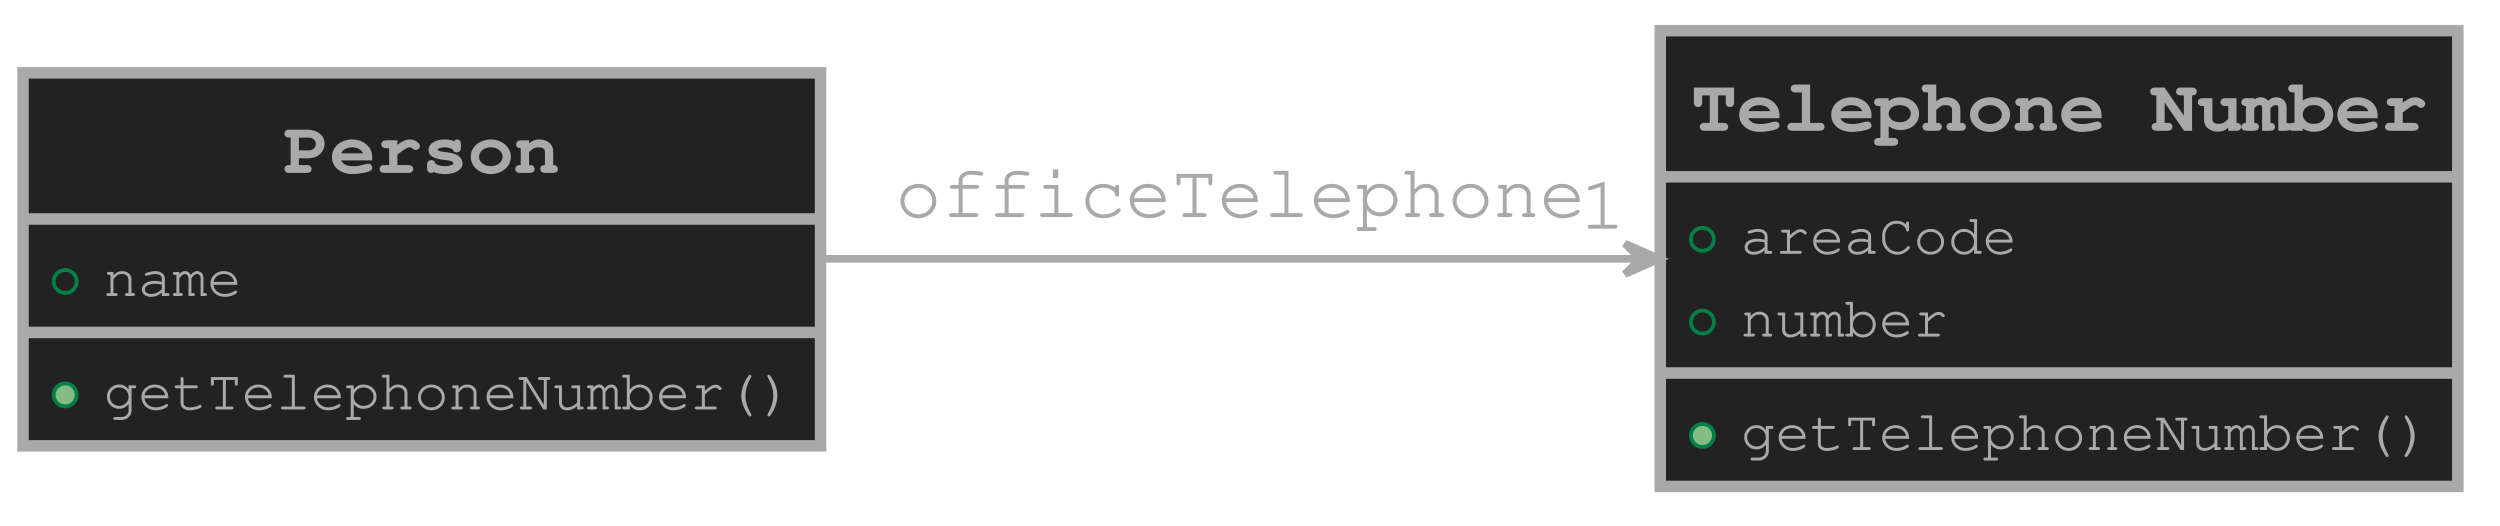
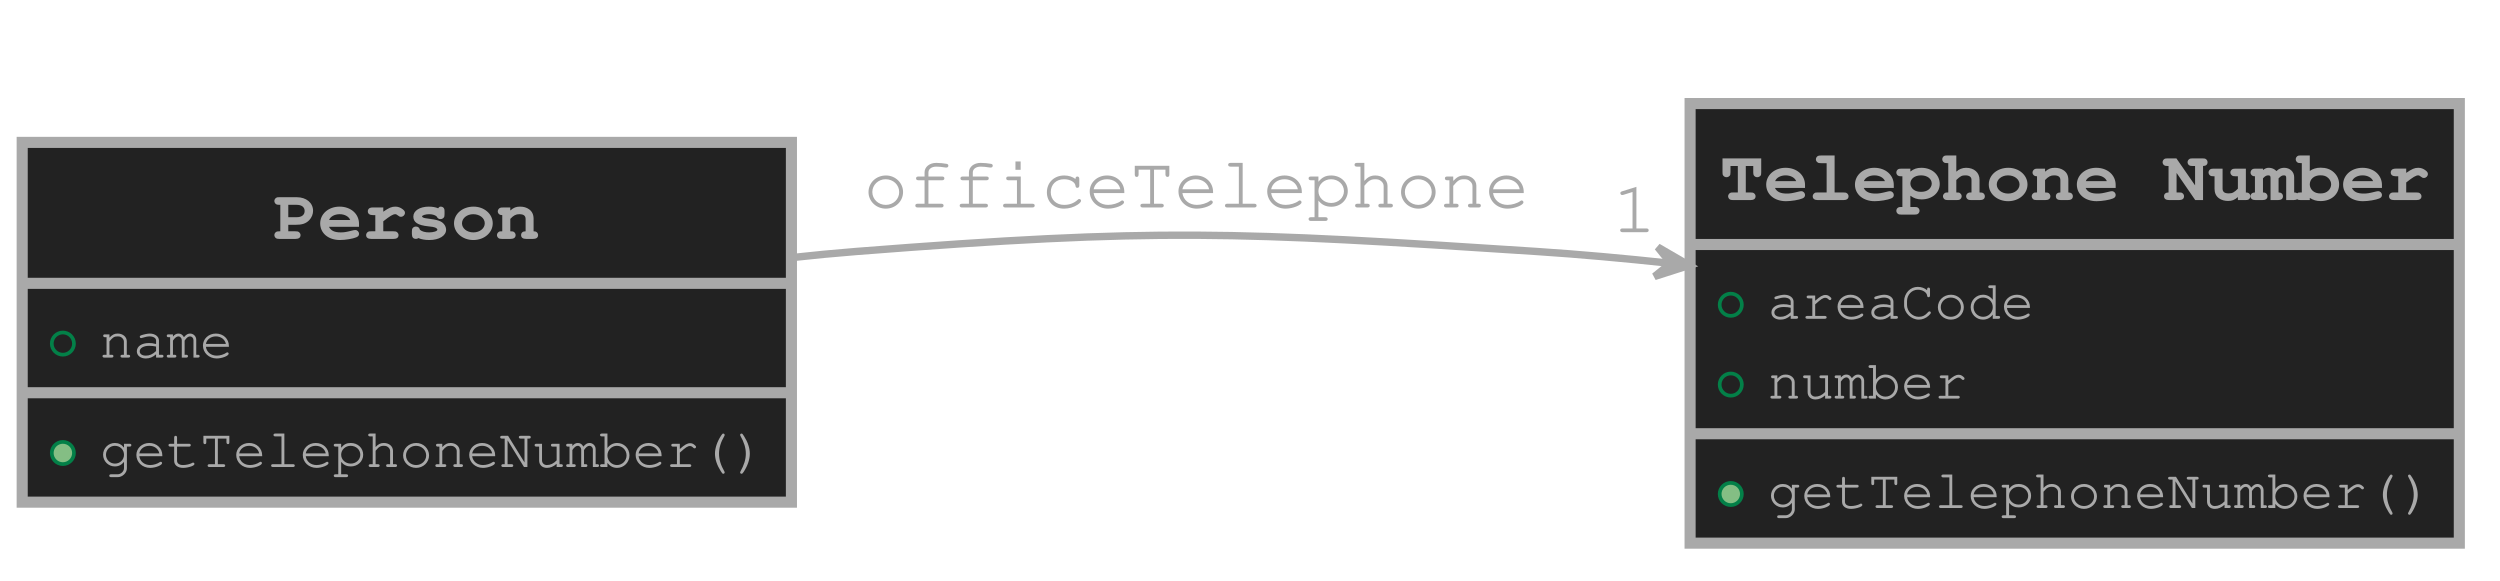
- <svg xmlns="http://www.w3.org/2000/svg" contentScriptType="application/ecmascript" contentStyleType="text/css" height="137px" preserveAspectRatio="none" style="width:652px;height:137px;background:#222222;" version="1.1" viewBox="0 0 652 137" width="652px" zoomAndPan="magnify">
+ <svg xmlns="http://www.w3.org/2000/svg" contentScriptType="application/ecmascript" contentStyleType="text/css" height="157px" preserveAspectRatio="none" style="width:676px;height:157px;background:#222222;" version="1.1" viewBox="0 0 676 157" width="676px" zoomAndPan="magnify">
  <defs />
  <g>
-     <rect fill="#222222" height="97.283" id="Person" style="stroke: #A9A9A9; stroke-width: 3.0;" width="208" x="6" y="19" />
-     <text fill="#A9A9A9" font-family="courier" font-size="20" font-weight="bold" lengthAdjust="spacingAndGlyphs" textLength="72" x="74" y="45.107">Person</text>
-     <line style="stroke: #A9A9A9; stroke-width: 3.0;" x1="7" x2="213" y1="57.113" y2="57.113" />
-     <ellipse cx="17" cy="73.406" fill="none" rx="3" ry="3" style="stroke: #038048; stroke-width: 1.0;" />
-     <text fill="#A9A9A9" font-family="courier" font-size="15" lengthAdjust="spacingAndGlyphs" textLength="36" x="27" y="77.194">name</text>
-     <line style="stroke: #A9A9A9; stroke-width: 3.0;" x1="7" x2="213" y1="86.698" y2="86.698" />
-     <ellipse cx="17" cy="102.991" fill="#84BE84" rx="3" ry="3" style="stroke: #038048; stroke-width: 1.0;" />
-     <text fill="#A9A9A9" font-family="courier" font-size="15" lengthAdjust="spacingAndGlyphs" textLength="180" x="27" y="106.779">getTelephoneNumber()</text>
-     <rect fill="#222222" height="118.868" id="TelephoneNumber" style="stroke: #A9A9A9; stroke-width: 3.0;" width="208" x="433" y="8" />
-     <text fill="#A9A9A9" font-family="courier" font-size="20" font-weight="bold" lengthAdjust="spacingAndGlyphs" textLength="192" x="441" y="34.107">Telephone Number</text>
-     <line style="stroke: #A9A9A9; stroke-width: 3.0;" x1="434" x2="640" y1="46.113" y2="46.113" />
-     <ellipse cx="444" cy="62.406" fill="none" rx="3" ry="3" style="stroke: #038048; stroke-width: 1.0;" />
-     <text fill="#A9A9A9" font-family="courier" font-size="15" lengthAdjust="spacingAndGlyphs" textLength="72" x="454" y="66.194">areaCode</text>
-     <ellipse cx="444" cy="83.991" fill="none" rx="3" ry="3" style="stroke: #038048; stroke-width: 1.0;" />
-     <text fill="#A9A9A9" font-family="courier" font-size="15" lengthAdjust="spacingAndGlyphs" textLength="54" x="454" y="87.779">number</text>
-     <line style="stroke: #A9A9A9; stroke-width: 3.0;" x1="434" x2="640" y1="97.283" y2="97.283" />
-     <ellipse cx="444" cy="113.576" fill="#84BE84" rx="3" ry="3" style="stroke: #038048; stroke-width: 1.0;" />
-     <text fill="#A9A9A9" font-family="courier" font-size="15" lengthAdjust="spacingAndGlyphs" textLength="180" x="454" y="117.364">getTelephoneNumber()</text>
-     <path d="M214.183,67.5 C278.908,67.5 361.989,67.5 427.657,67.5 " fill="none" id="Person-TelephoneNumber" style="stroke: #A9A9A9; stroke-width: 2.0;" />
-     <polygon fill="#A9A9A9" points="432.754,67.5,423.754,63.5,427.754,67.5,423.754,71.5,432.754,67.5" style="stroke: #A9A9A9; stroke-width: 2.0;" />
-     <text fill="#A9A9A9" font-family="courier" font-size="20" lengthAdjust="spacingAndGlyphs" textLength="180" x="233.5" y="56.607">officeTelephone</text>
-     <text fill="#A9A9A9" font-family="courier" font-size="20" lengthAdjust="spacingAndGlyphs" textLength="12" x="411.932" y="59.632">1</text>
+     <rect fill="#222222" height="97.283" id="Person" style="stroke: #A9A9A9; stroke-width: 3.0;" width="208" x="6" y="38.5" />
+     <text fill="#A9A9A9" font-family="courier" font-size="20" font-weight="bold" lengthAdjust="spacingAndGlyphs" textLength="72" x="74" y="64.607">Person</text>
+     <line style="stroke: #A9A9A9; stroke-width: 3.0;" x1="7" x2="213" y1="76.613" y2="76.613" />
+     <ellipse cx="17" cy="92.906" fill="none" rx="3" ry="3" style="stroke: #038048; stroke-width: 1.0;" />
+     <text fill="#A9A9A9" font-family="courier" font-size="15" lengthAdjust="spacingAndGlyphs" textLength="36" x="27" y="96.694">name</text>
+     <line style="stroke: #A9A9A9; stroke-width: 3.0;" x1="7" x2="213" y1="106.198" y2="106.198" />
+     <ellipse cx="17" cy="122.491" fill="#84BE84" rx="3" ry="3" style="stroke: #038048; stroke-width: 1.0;" />
+     <text fill="#A9A9A9" font-family="courier" font-size="15" lengthAdjust="spacingAndGlyphs" textLength="180" x="27" y="126.279">getTelephoneNumber()</text>
+     <rect fill="#222222" height="118.868" id="TelephoneNumber" style="stroke: #A9A9A9; stroke-width: 3.0;" width="208" x="457" y="28" />
+     <text fill="#A9A9A9" font-family="courier" font-size="20" font-weight="bold" lengthAdjust="spacingAndGlyphs" textLength="192" x="465" y="54.107">Telephone Number</text>
+     <line style="stroke: #A9A9A9; stroke-width: 3.0;" x1="458" x2="664" y1="66.113" y2="66.113" />
+     <ellipse cx="468" cy="82.406" fill="none" rx="3" ry="3" style="stroke: #038048; stroke-width: 1.0;" />
+     <text fill="#A9A9A9" font-family="courier" font-size="15" lengthAdjust="spacingAndGlyphs" textLength="72" x="478" y="86.194">areaCode</text>
+     <ellipse cx="468" cy="103.991" fill="none" rx="3" ry="3" style="stroke: #038048; stroke-width: 1.0;" />
+     <text fill="#A9A9A9" font-family="courier" font-size="15" lengthAdjust="spacingAndGlyphs" textLength="54" x="478" y="107.779">number</text>
+     <line style="stroke: #A9A9A9; stroke-width: 3.0;" x1="458" x2="664" y1="117.283" y2="117.283" />
+     <ellipse cx="468" cy="133.576" fill="#84BE84" rx="3" ry="3" style="stroke: #038048; stroke-width: 1.0;" />
+     <text fill="#A9A9A9" font-family="courier" font-size="15" lengthAdjust="spacingAndGlyphs" textLength="180" x="478" y="137.364">getTelephoneNumber()</text>
+     <path d="M214.08,69.66 C219.96,69.01 225.8,68.45 231.5,68 C313.03,61.61 333.9,62.66 415.5,68 C427.21,68.77 439.42,69.88 451.56,71.19 " fill="none" id="Person-TelephoneNumber" style="stroke: #A9A9A9; stroke-width: 2.0;" />
+     <polygon fill="#A9A9A9" points="456.76,71.76,448.247,66.807,451.789,71.217,447.379,74.759,456.76,71.76" style="stroke: #A9A9A9; stroke-width: 2.0;" />
+     <text fill="#A9A9A9" font-family="courier" font-size="20" lengthAdjust="spacingAndGlyphs" textLength="180" x="233.5" y="56.107">officeTelephone</text>
+     <text fill="#A9A9A9" font-family="courier" font-size="20" lengthAdjust="spacingAndGlyphs" textLength="12" x="435.938" y="62.785">1</text>
  </g>
</svg>
